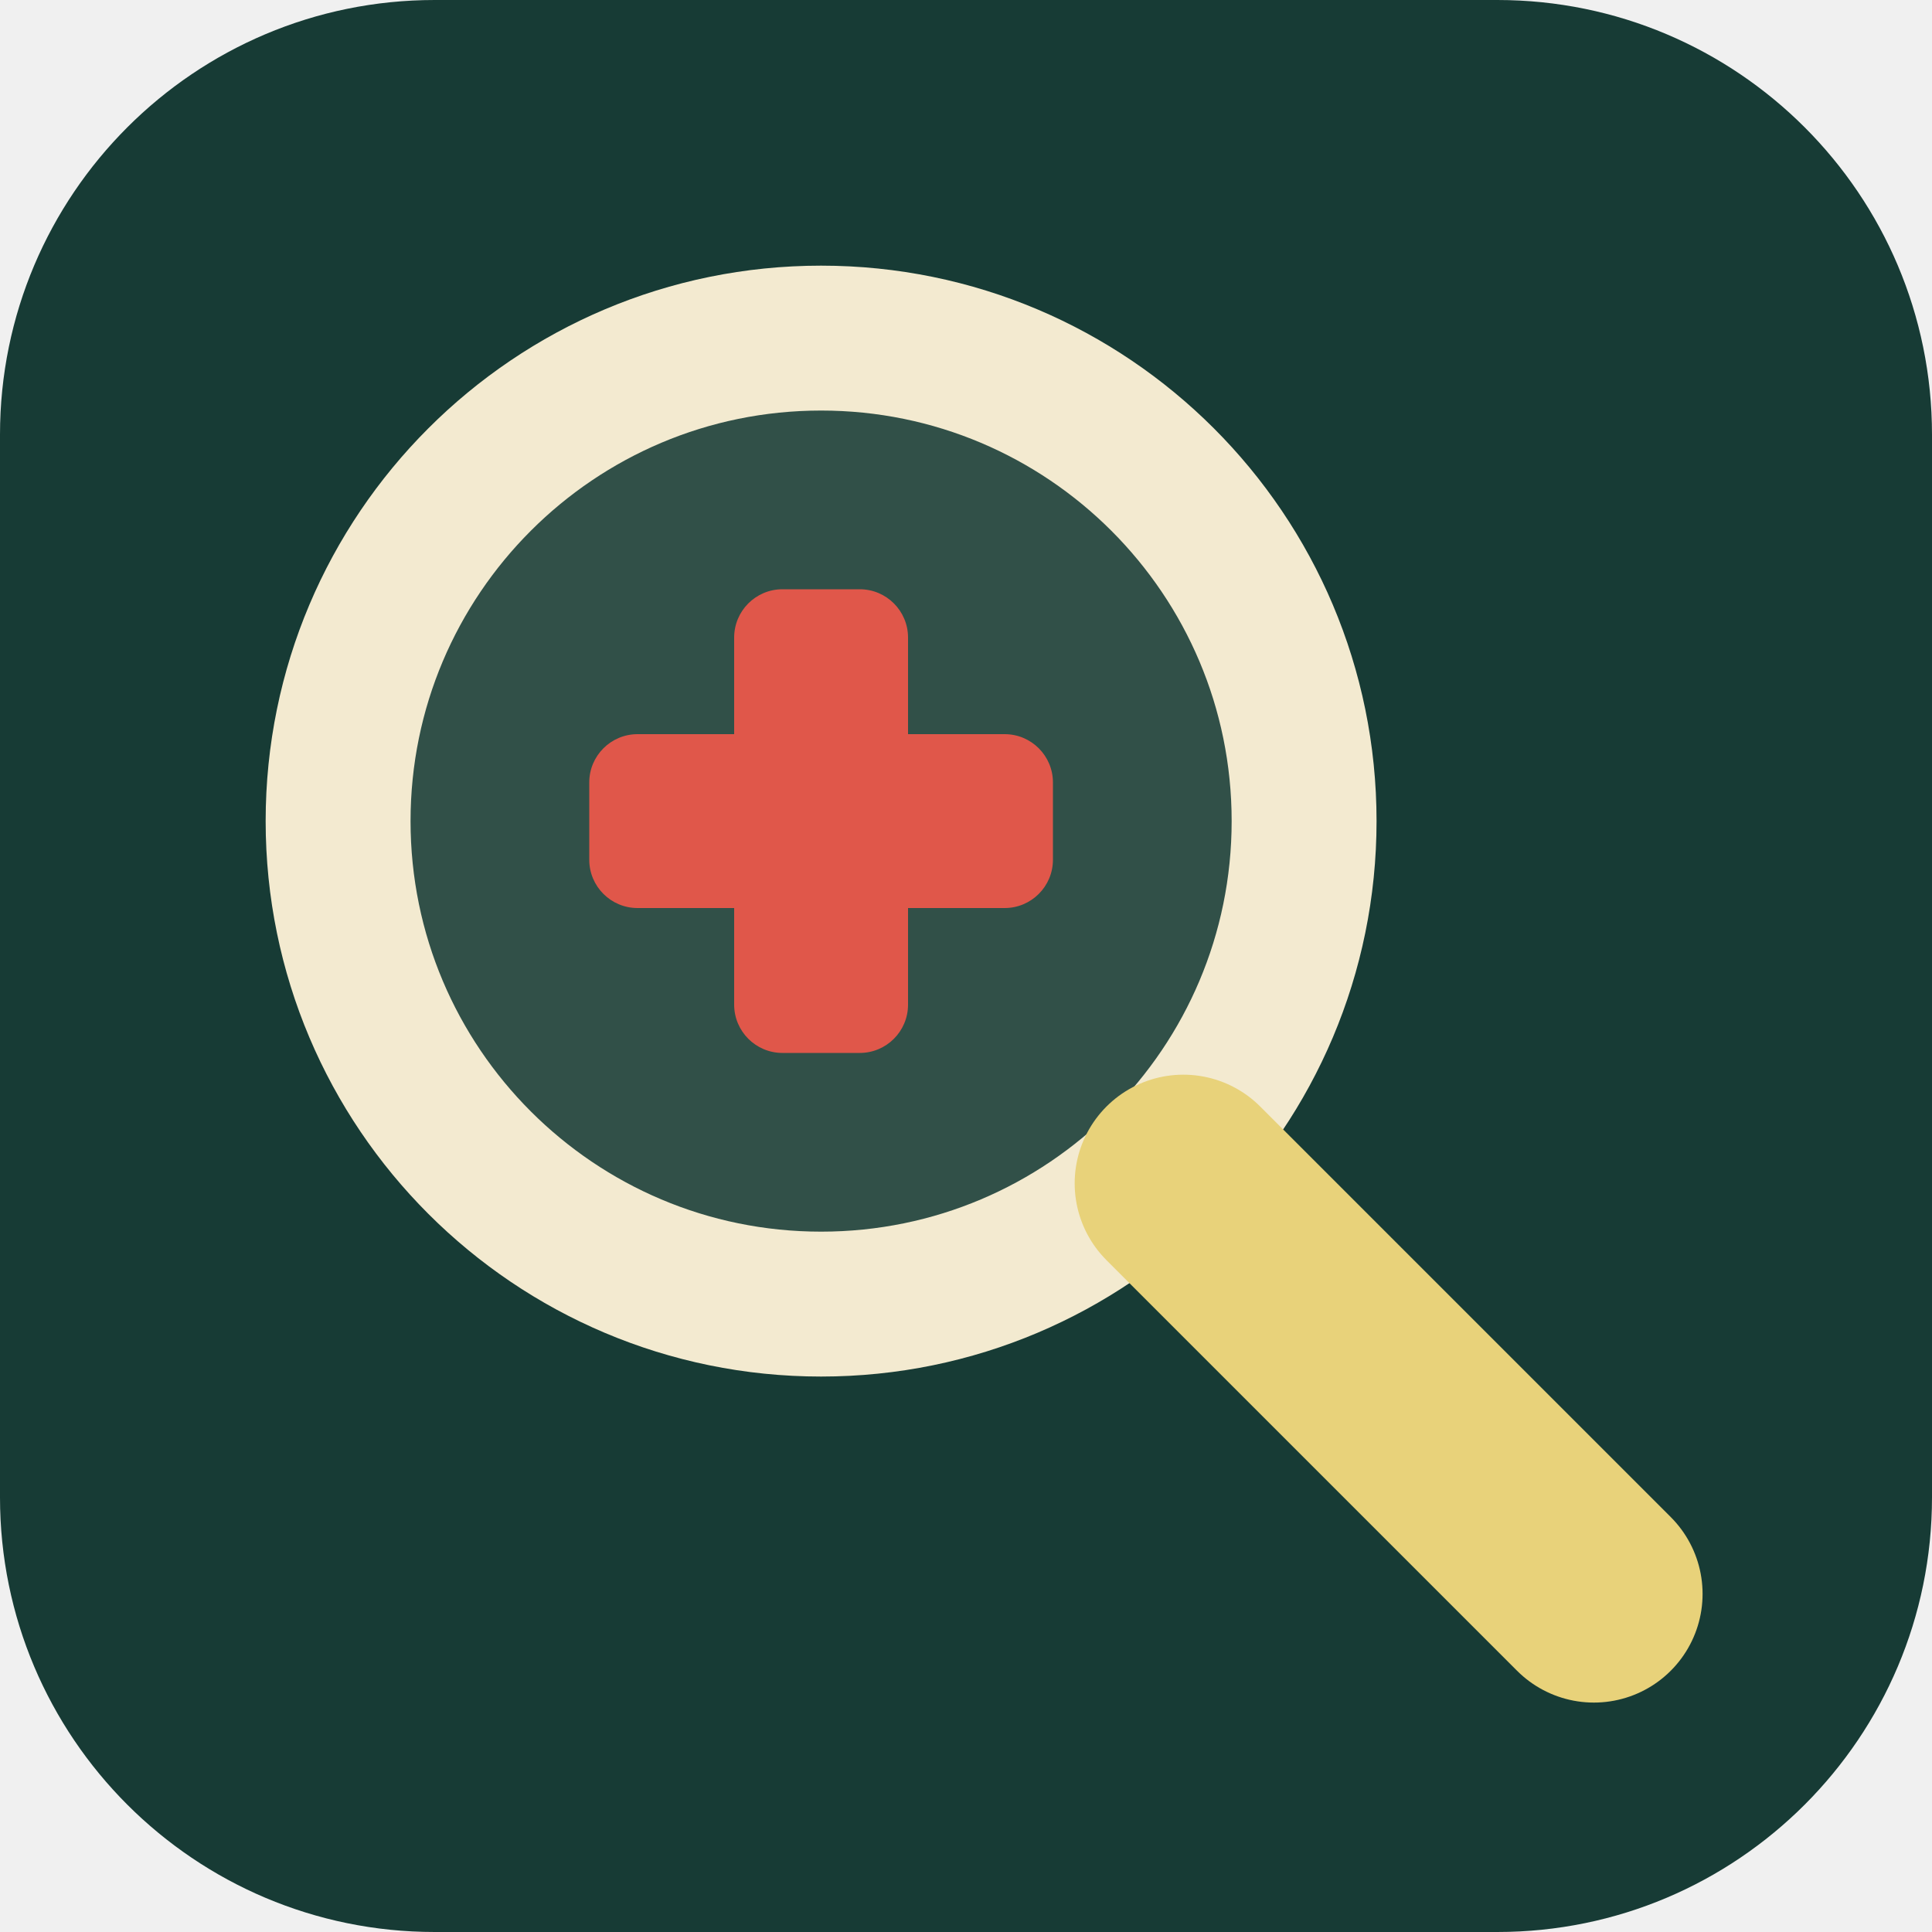
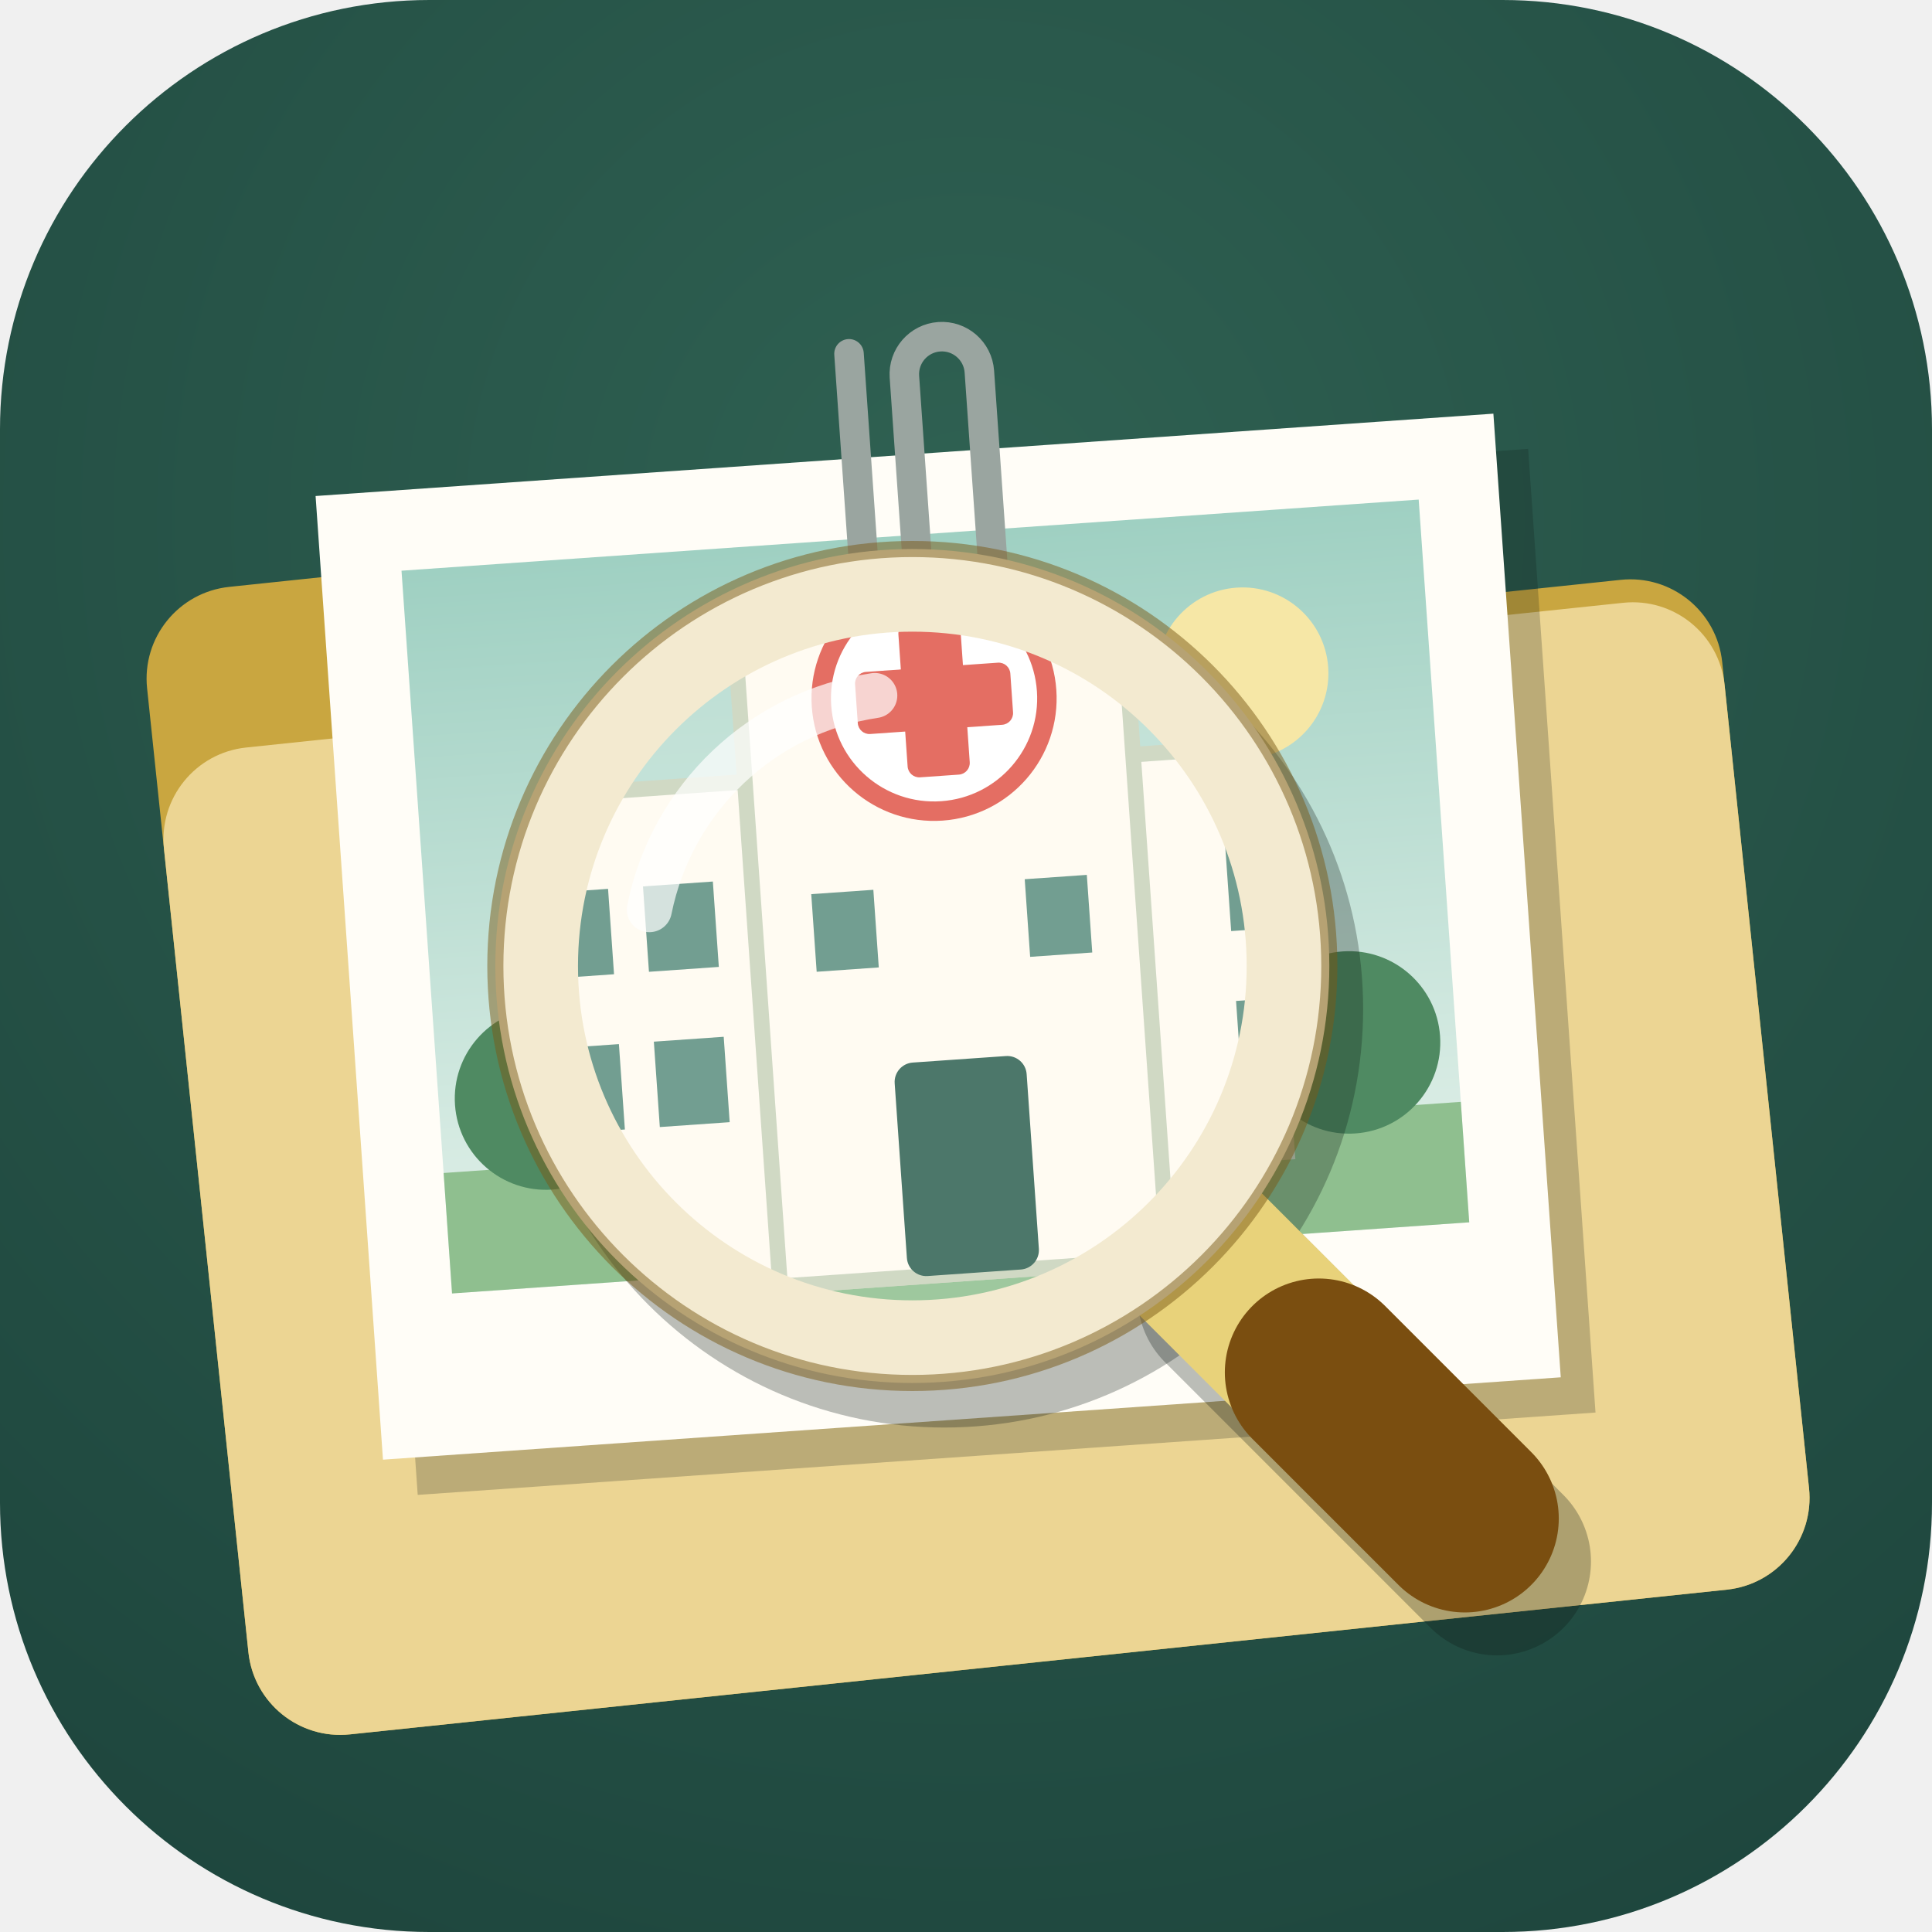
- <svg xmlns="http://www.w3.org/2000/svg" viewBox="0 0 40 40">
-   <rect width="40" height="40" rx="9" fill="#173b35" />
-   <circle cx="17" cy="17" r="10" fill="#f3ead0" fill-opacity=".12" stroke="#f3ead0" stroke-width="3" />
-   <path d="M24.5 24.5 33 33" stroke="#e8d27a" stroke-width="4.5" stroke-linecap="round" />
-   <rect x="12.2" y="15.2" width="9.6" height="3.6" rx="1" fill="#e0574a" />
-   <rect x="15.2" y="12.2" width="3.6" height="9.6" rx="1" fill="#e0574a" />
+ <svg xmlns="http://www.w3.org/2000/svg" viewBox="18 18 72 72">
+   <defs>
+     <clipPath id="mhMoldura">
+       <rect x="18" y="18" width="72" height="72" rx="16" />
+     </clipPath>
+   </defs>
+   <g clip-path="url(#mhMoldura)">
+     <defs>
+       <radialGradient id="mhFundo" cx="50%" cy="35%" r="75%">
+         <stop offset="0" stop-color="#2f6152" />
+         <stop offset="1" stop-color="#173b35" />
+       </radialGradient>
+     </defs>
+     <rect width="108" height="108" fill="url(#mhFundo)" />
+     <g transform="translate(54 56) scale(.86) translate(-54 -56) rotate(-6 54 54)">
+       <path d="M24 34h20l5 6h35a4 4 0 0 1 4 4v36a4 4 0 0 1-4 4H24a4 4 0 0 1-4-4V38a4 4 0 0 1 4-4z" fill="#c9a640" />
+       <rect x="20" y="41" width="68" height="43" rx="4" fill="#ecd593" />
+     </g>
+     <g transform="translate(31 37) rotate(-4)">
+       <rect x="-1.2" y="-.6" width="44" height="36" fill="#0c1612" opacity=".22" transform="translate(1.2 1.4)" />
+       <rect x="-1.2" y="-.6" width="44" height="36" fill="#fffdf7" />
+       <g transform="translate(1.8 2.4)">
+         <defs>
+           <linearGradient id="mhCeu" x1="0" y1="0" x2="0" y2="1">
+             <stop offset="0" stop-color="#9fd0c2" />
+             <stop offset="1" stop-color="#e3f1ea" />
+           </linearGradient>
+         </defs>
+         <rect x="0" y="0" width="38" height="27" fill="url(#mhCeu)" />
+         <circle cx="31" cy="6" r="3.2" fill="#f6e7a6" />
+         <rect x="0" y="22.5" width="38" height="4.5" fill="#8fbf8f" />
+         <circle cx="4" cy="20" r="3.4" fill="#4f8a62" />
+         <circle cx="34" cy="20" r="3.4" fill="#4f8a62" />
+         <rect x="6.5" y="11" width="25" height="13" fill="#fffaf0" stroke="#c9d3bb" stroke-width=".4" />
+         <rect x="14" y="5.5" width="10" height="18.5" fill="#fffaf0" stroke="#c9d3bb" stroke-width=".4" />
+         <circle cx="19" cy="9.2" r="2.9" fill="#fff" stroke="#e0574a" stroke-width=".5" />
+         <rect x="18.2" y="7.2" width="1.6" height="4" rx=".3" fill="#e0574a" />
+         <rect x="17" y="8.4" width="4" height="1.6" rx=".3" fill="#e0574a" />
+         <rect x="8.5" y="13.5" width="1.8" height="2.2" fill="#5c8f7f" />
+         <rect x="8.5" y="17.5" width="1.8" height="2.2" fill="#5c8f7f" />
+         <rect x="11.2" y="13.5" width="1.8" height="2.2" fill="#5c8f7f" />
+         <rect x="11.2" y="17.5" width="1.8" height="2.2" fill="#5c8f7f" />
+         <rect x="26.2" y="13.5" width="1.8" height="2.2" fill="#5c8f7f" />
+         <rect x="26.2" y="17.5" width="1.8" height="2.2" fill="#5c8f7f" />
+         <rect x="28.9" y="13.5" width="1.8" height="2.2" fill="#5c8f7f" />
+         <rect x="28.9" y="17.5" width="1.8" height="2.2" fill="#5c8f7f" />
+         <rect x="15.5" y="14" width="1.6" height="2" fill="#5c8f7f" />
+         <rect x="21" y="14" width="1.6" height="2" fill="#5c8f7f" />
+         <rect x="17.3" y="18.5" width="3.4" height="5.5" rx=".5" fill="#2f6152" />
+       </g>
+       <path d="M19 -4.5v9a2.4 2.4 0 0 0 4.8 0v-8a1.4 1.4 0 0 0-2.8 0v7" fill="none" stroke="#9aa5a0" stroke-width="1.1" stroke-linecap="round" />
+     </g>
+     <defs>
+       <clipPath id="mhLente">
+         <circle cx="52" cy="54" r="14" />
+       </clipPath>
+     </defs>
+     <circle cx="53.2" cy="55.6" r="15.6" fill="#0c1612" opacity=".28" />
+     <path d="M62.691 64.691 L72.591 74.591" stroke="#0c1612" stroke-opacity=".28" stroke-width="7" stroke-linecap="round" transform="translate(1.2 1.6)" />
+     <path d="M62.691 64.691 L72.591 74.591" stroke="#e8d27a" stroke-width="6.44" stroke-linecap="round" />
+     <path d="M67.146 69.146 L72.591 74.591" stroke="#7a4e10" stroke-width="7" stroke-linecap="round" />
+     <g clip-path="url(#mhLente)">
+       <rect x="0" y="0" width="108" height="108" fill="#ecd593" />
+       <g transform="translate(52 54) scale(1.45) translate(-52 -54)">
+         <g transform="translate(54 56) scale(.86) translate(-54 -56) rotate(-6 54 54)">
+           <path d="M24 34h20l5 6h35a4 4 0 0 1 4 4v36a4 4 0 0 1-4 4H24a4 4 0 0 1-4-4V38a4 4 0 0 1 4-4z" fill="#c9a640" />
+           <rect x="20" y="41" width="68" height="43" rx="4" fill="#ecd593" />
+         </g>
+         <g transform="translate(31 37) rotate(-4)">
+           <rect x="-1.2" y="-.6" width="44" height="36" fill="#0c1612" opacity=".22" transform="translate(1.2 1.4)" />
+           <rect x="-1.2" y="-.6" width="44" height="36" fill="#fffdf7" />
+           <g transform="translate(1.8 2.4)">
+             <defs>
+               <linearGradient id="mhCeu" x1="0" y1="0" x2="0" y2="1">
+                 <stop offset="0" stop-color="#9fd0c2" />
+                 <stop offset="1" stop-color="#e3f1ea" />
+               </linearGradient>
+             </defs>
+             <rect x="0" y="0" width="38" height="27" fill="url(#mhCeu)" />
+             <circle cx="31" cy="6" r="3.2" fill="#f6e7a6" />
+             <rect x="0" y="22.5" width="38" height="4.5" fill="#8fbf8f" />
+             <circle cx="4" cy="20" r="3.4" fill="#4f8a62" />
+             <circle cx="34" cy="20" r="3.4" fill="#4f8a62" />
+             <rect x="6.5" y="11" width="25" height="13" fill="#fffaf0" stroke="#c9d3bb" stroke-width=".4" />
+             <rect x="14" y="5.5" width="10" height="18.5" fill="#fffaf0" stroke="#c9d3bb" stroke-width=".4" />
+             <circle cx="19" cy="9.2" r="2.9" fill="#fff" stroke="#e0574a" stroke-width=".5" />
+             <rect x="18.2" y="7.2" width="1.6" height="4" rx=".3" fill="#e0574a" />
+             <rect x="17" y="8.4" width="4" height="1.6" rx=".3" fill="#e0574a" />
+             <rect x="8.5" y="13.5" width="1.8" height="2.2" fill="#5c8f7f" />
+             <rect x="8.5" y="17.5" width="1.8" height="2.2" fill="#5c8f7f" />
+             <rect x="11.2" y="13.5" width="1.8" height="2.2" fill="#5c8f7f" />
+             <rect x="11.2" y="17.5" width="1.8" height="2.2" fill="#5c8f7f" />
+             <rect x="26.2" y="13.5" width="1.8" height="2.2" fill="#5c8f7f" />
+             <rect x="26.2" y="17.5" width="1.8" height="2.2" fill="#5c8f7f" />
+             <rect x="28.9" y="13.5" width="1.8" height="2.2" fill="#5c8f7f" />
+             <rect x="28.9" y="17.5" width="1.8" height="2.2" fill="#5c8f7f" />
+             <rect x="15.5" y="14" width="1.6" height="2" fill="#5c8f7f" />
+             <rect x="21" y="14" width="1.6" height="2" fill="#5c8f7f" />
+             <rect x="17.3" y="18.5" width="3.4" height="5.5" rx=".5" fill="#2f6152" />
+           </g>
+           <path d="M19 -4.5v9a2.4 2.4 0 0 0 4.8 0v-8a1.4 1.4 0 0 0-2.8 0v7" fill="none" stroke="#9aa5a0" stroke-width="1.1" stroke-linecap="round" />
+         </g>
+       </g>
+       <circle cx="52" cy="54" r="14" fill="#ffffff" opacity=".14" />
+       <path d="M42.2 51.9 A10.08 10.08 0 0 1 50.6 43.92" fill="none" stroke="#fff" stroke-opacity=".7" stroke-width="1.68" stroke-linecap="round" />
+     </g>
+     <circle cx="52" cy="54" r="14" fill="none" stroke="#f3ead0" stroke-width="3.08" />
+     <circle cx="52" cy="54" r="15.54" fill="none" stroke="#7a5b17" stroke-opacity=".5" stroke-width=".6" />
+   </g>
</svg>
